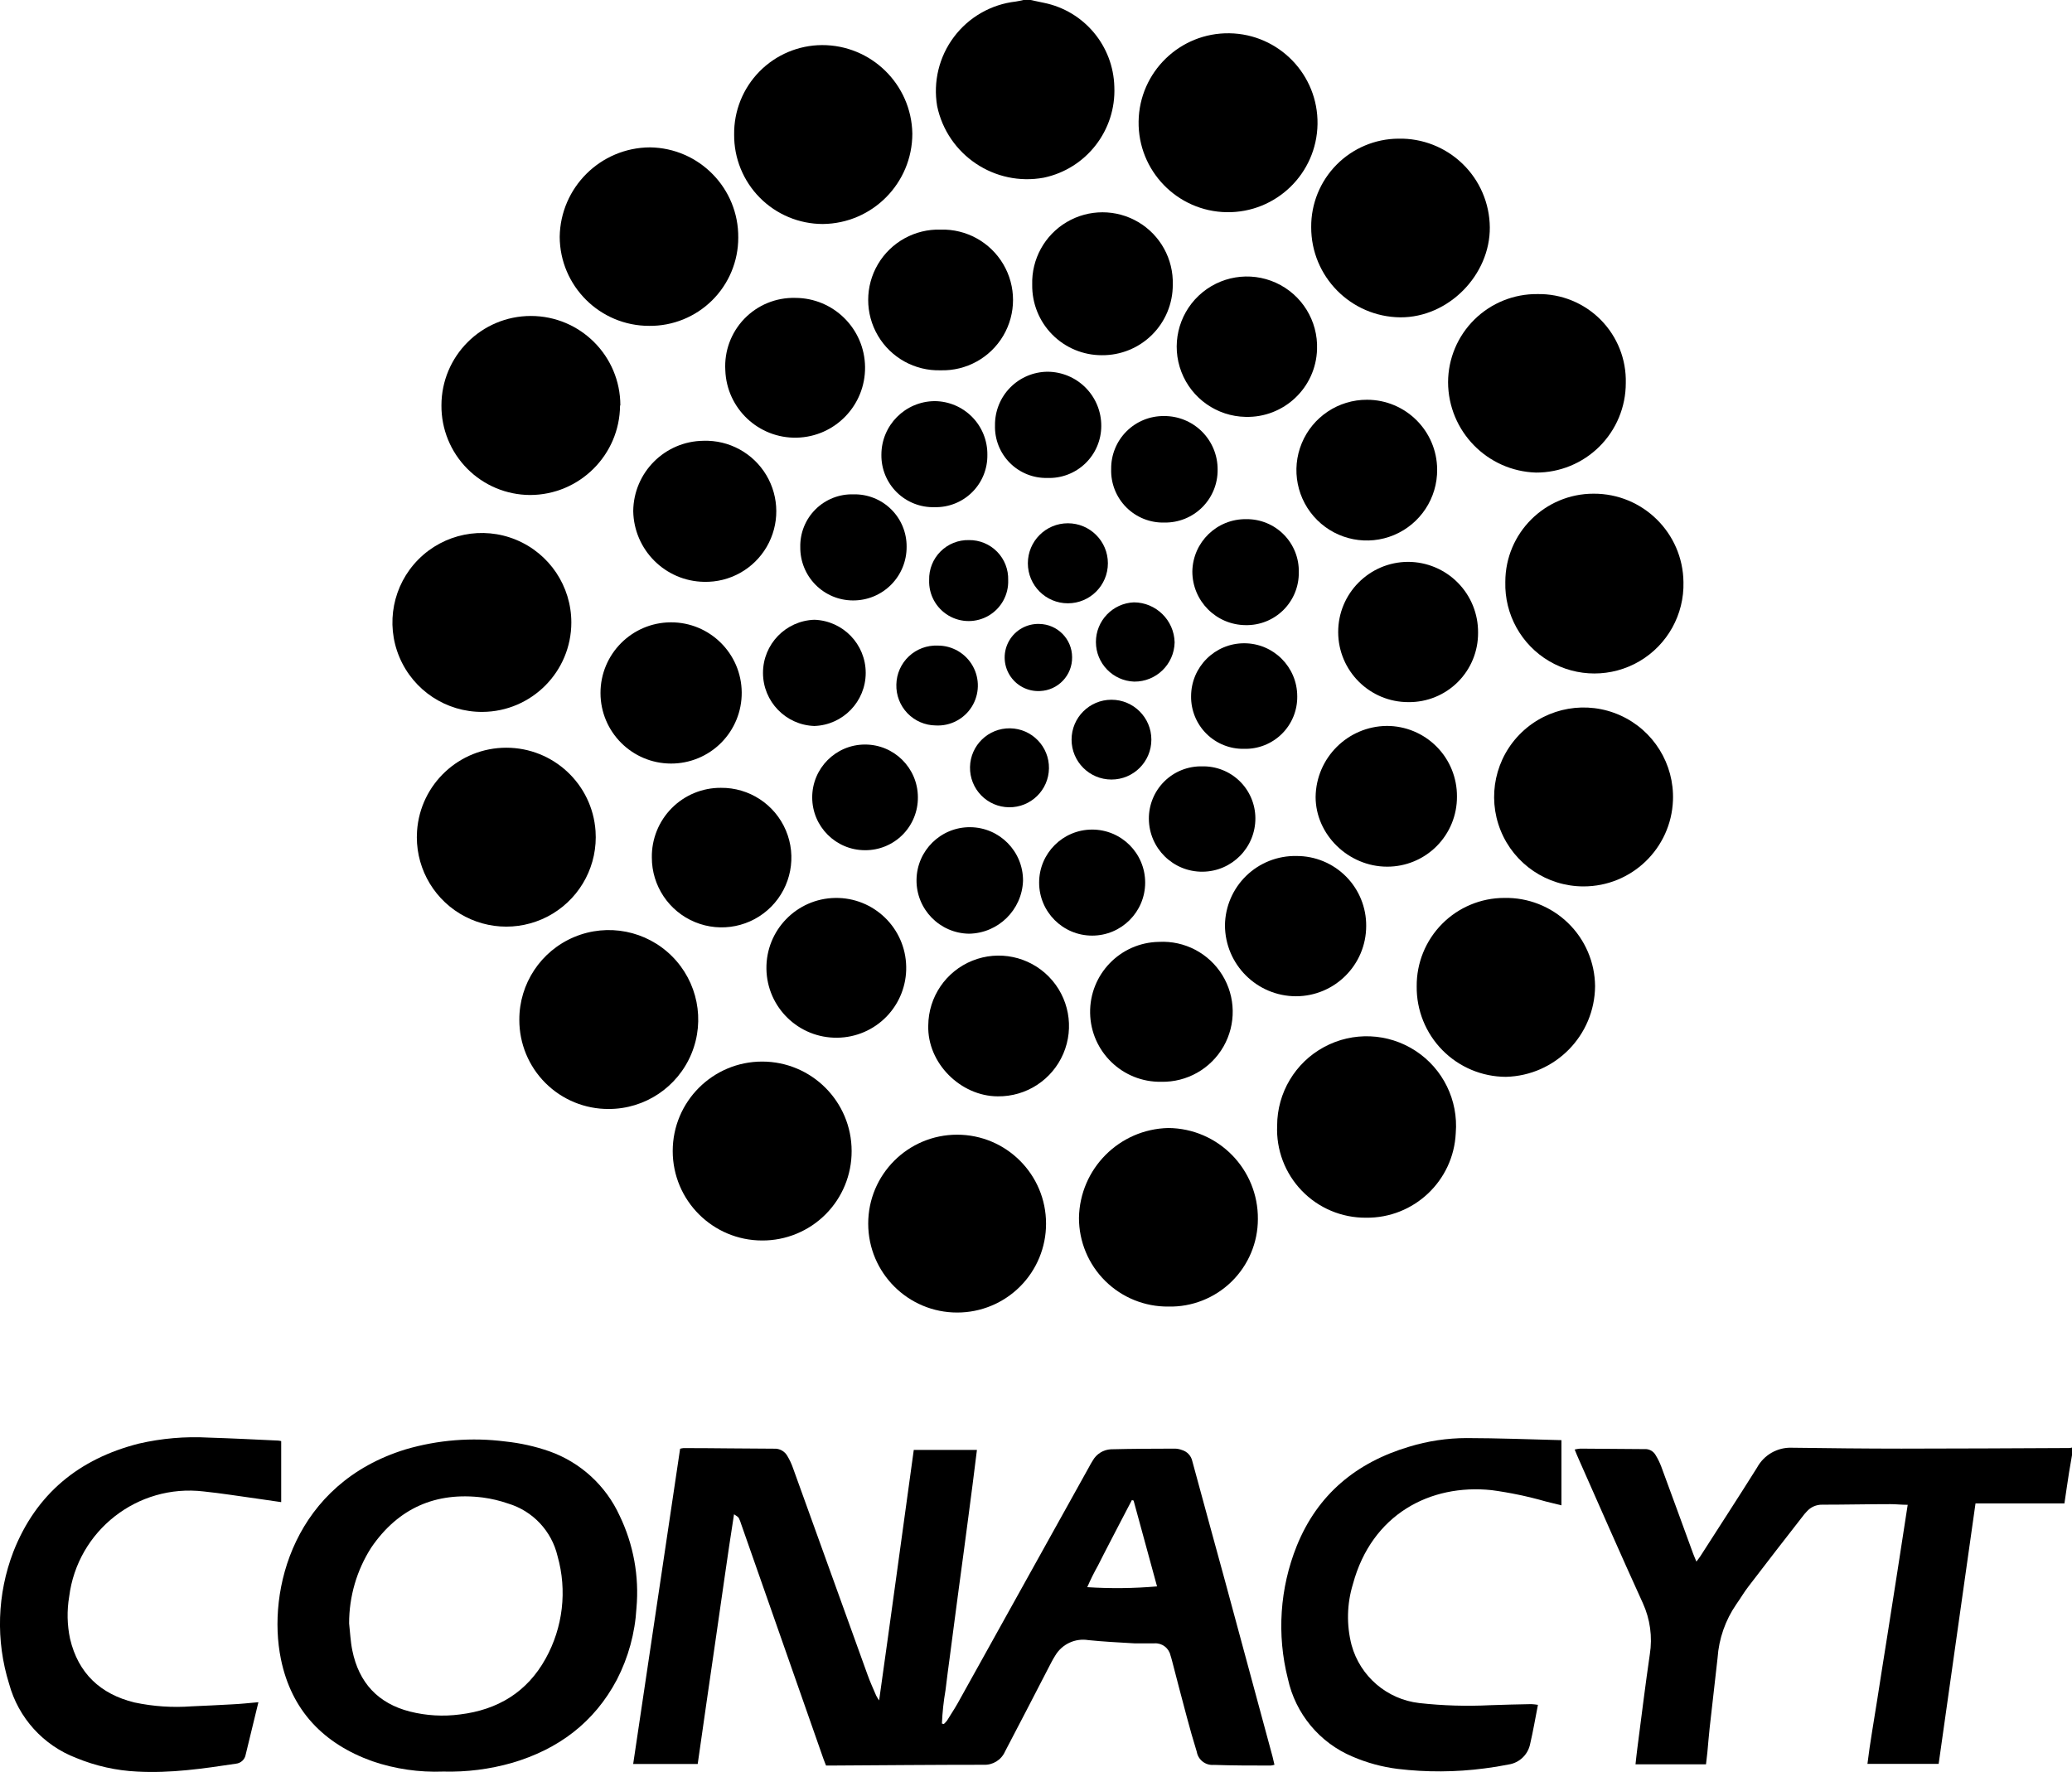
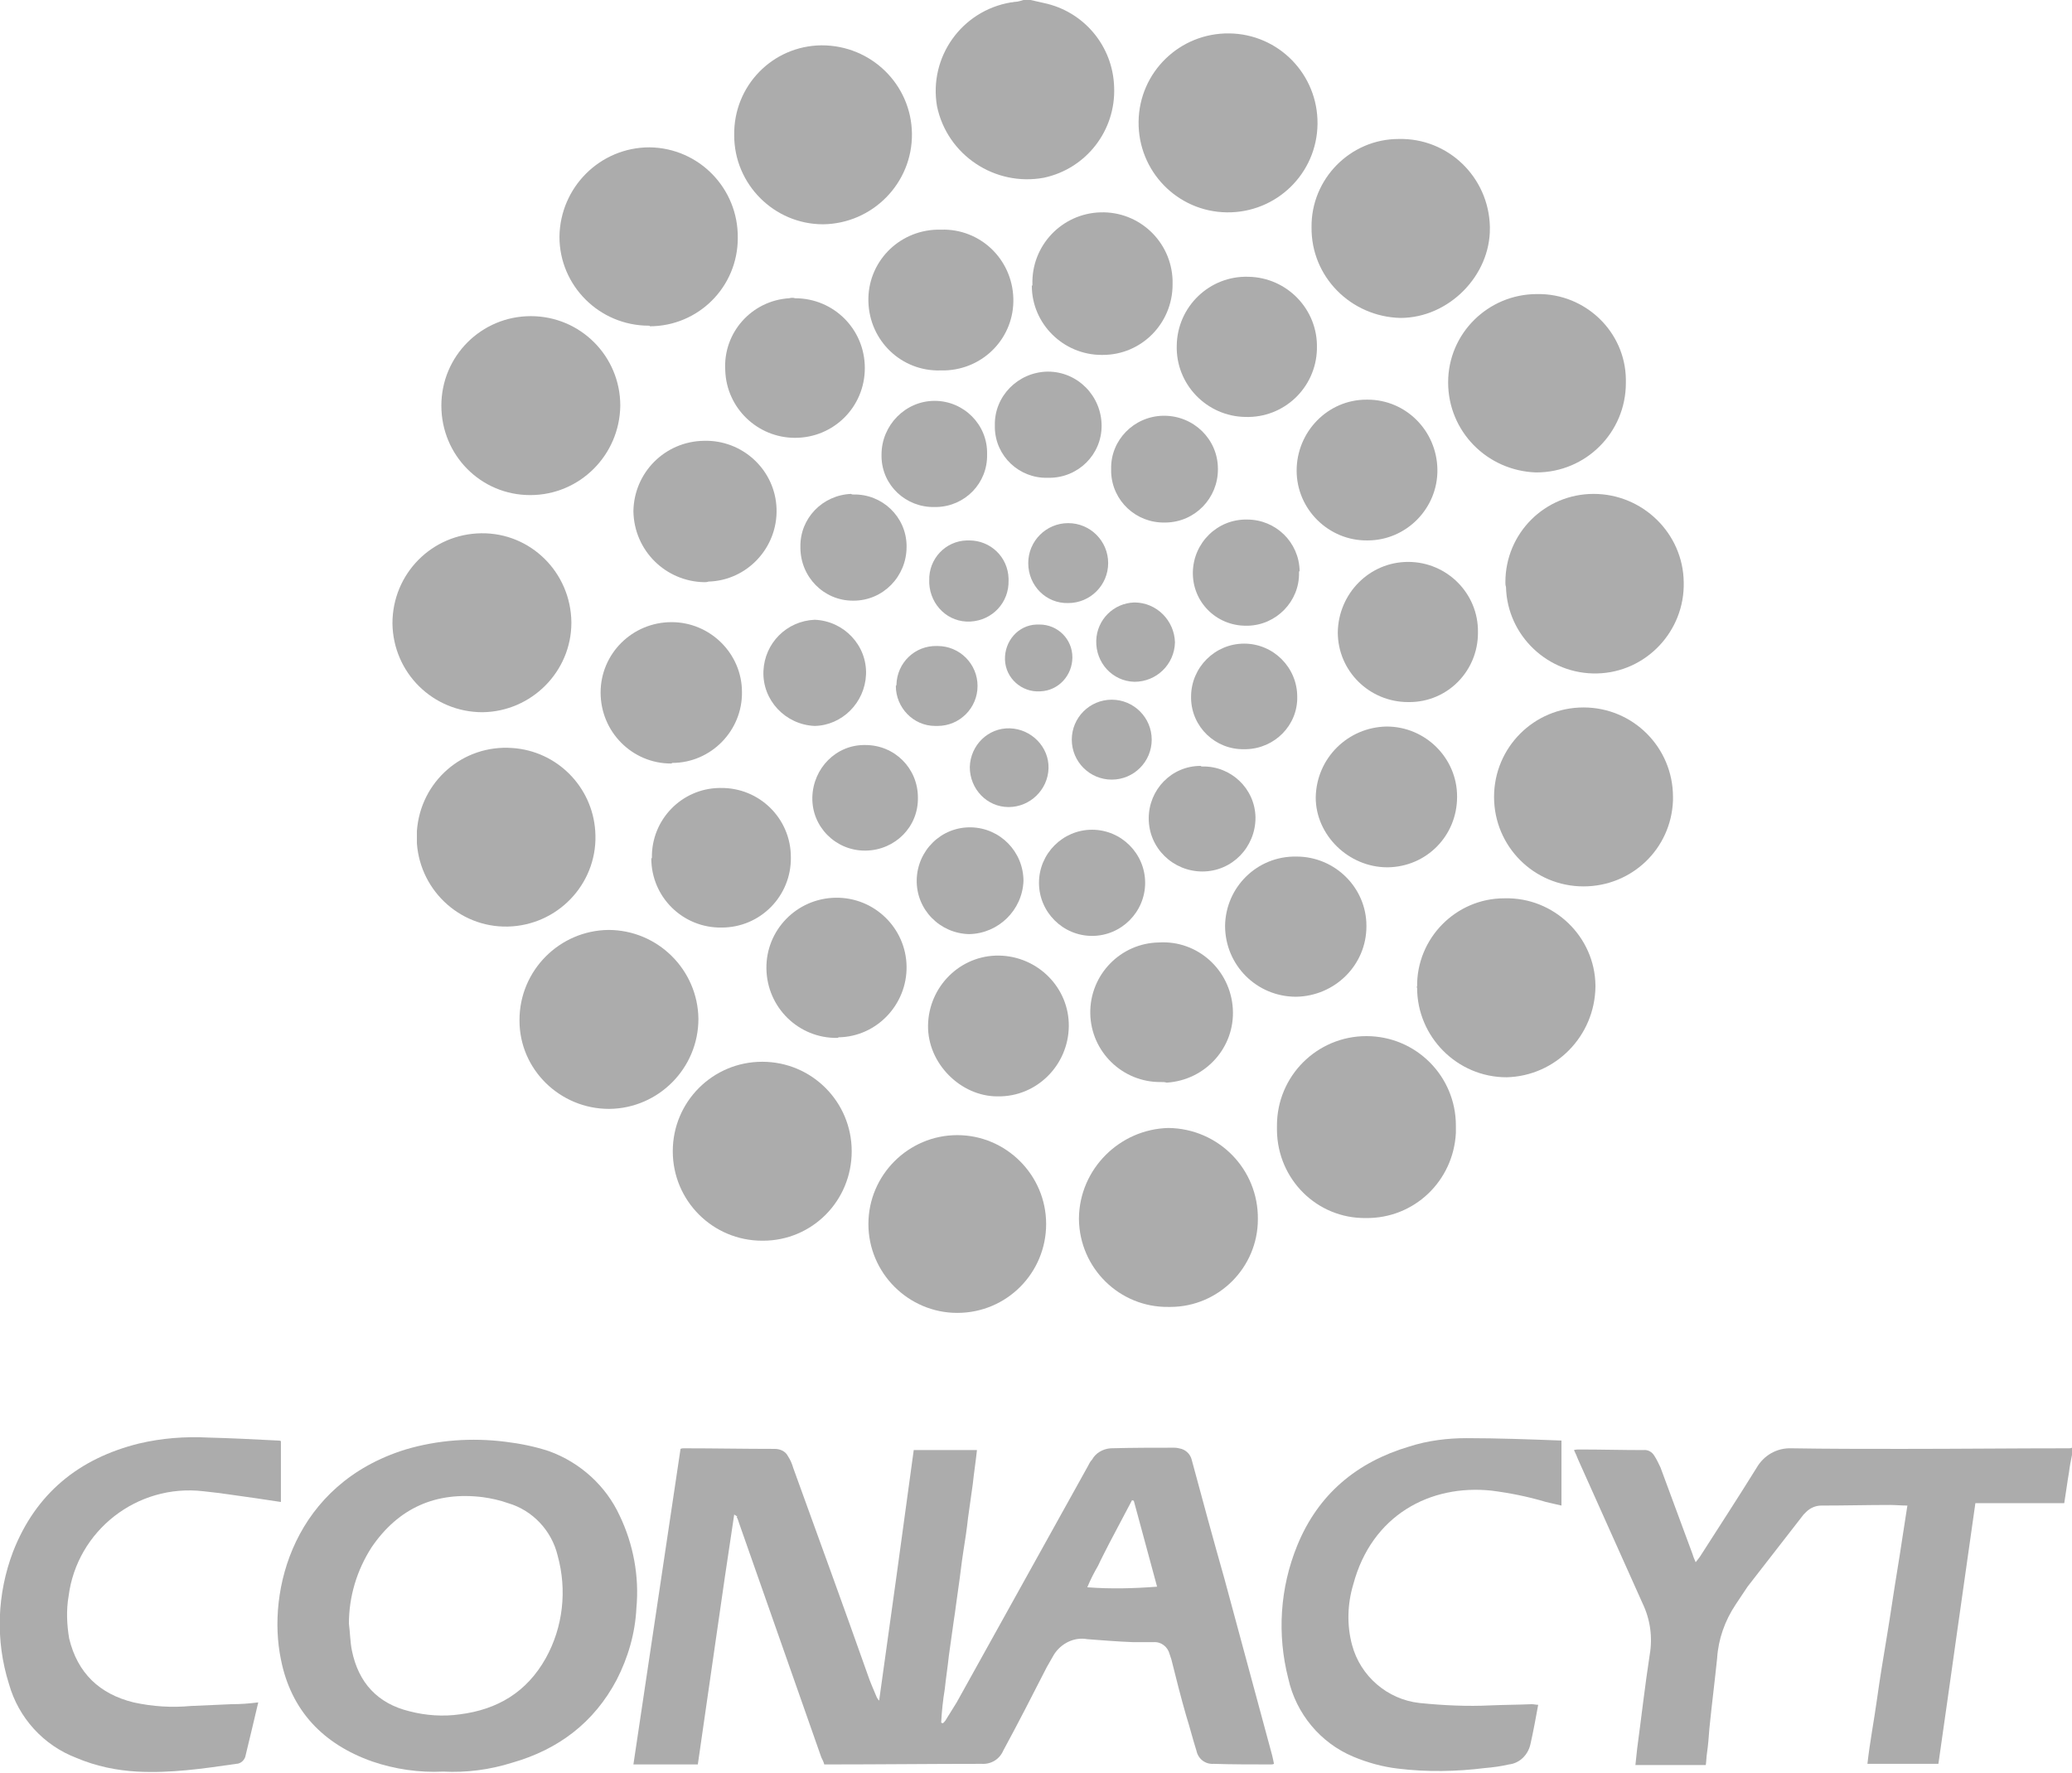
- <svg xmlns="http://www.w3.org/2000/svg" id="Capa_1" data-name="Capa 1" viewBox="0 0 347.43 297.12">
-   <path d="M354.72,245.38c-.17,1-.35,2-.5,2.93-.27,1.7-.51,3.41-.78,5.22H338.53c-2.07,14.6-4.12,29.1-6.18,43.67H320.41c.44-3.65,1.1-7.23,1.65-10.82s1.14-7.23,1.71-10.84,1.14-7.23,1.7-10.84,1.11-7.21,1.69-10.94c-1.05,0-2-.11-2.88-.11-3.82,0-7.64.09-11.46.09a3.35,3.35,0,0,0-2.57,1.13c-.13.14-.28.29-.4.44-3.13,4-6.27,8.07-9.38,12.13-.74.95-1.34,2-2.05,3a18,18,0,0,0-3.14,9c-.43,3.91-.9,7.83-1.33,11.75-.15,1.35-.25,2.72-.38,4.08-.06.64-.15,1.28-.23,2H281.52c.11-1,.2-1.88.32-2.78.68-5.23,1.32-10.46,2.08-15.67a15,15,0,0,0-1.17-8.57c-3.65-8-7.18-16.09-10.75-24.14-.23-.51-.43-1-.68-1.62a6.14,6.14,0,0,1,.92-.15c3.58,0,7.16.08,10.74.08a2,2,0,0,1,1.91,1,11.62,11.62,0,0,1,.95,1.94c1.8,4.86,3.57,9.74,5.35,14.61.15.4.33.79.54,1.31.3-.4.5-.65.67-.91,3.17-4.95,6.38-9.87,9.5-14.85a6.38,6.38,0,0,1,5.86-3.33c6.12.08,12.24.15,18.35.15,9.38,0,18.76-.06,28.13-.1a2.67,2.67,0,0,0,.48-.08Z" transform="translate(-7.28 -1.44)" />
-   <path d="M180.09,1.44l2.22.47A14.75,14.75,0,0,1,194.13,16a14.92,14.92,0,0,1-11.82,15.23,15.42,15.42,0,0,1-17.89-12A15.1,15.1,0,0,1,177.6,1.7c.43-.05.86-.17,1.29-.26Z" transform="translate(-7.28 -1.44)" />
-   <path d="M130.36,255.35c-1.13,7.17-2.07,14.13-3.09,21.07s-2,13.83-3,20.8H113.45l7.87-52.86a3,3,0,0,1,.58-.11c5.07,0,10.13.09,15.2.1a2.39,2.39,0,0,1,2.2,1.22,10.62,10.62,0,0,1,.94,2q6.27,17.35,12.52,34.72c.42,1.17.94,2.31,1.43,3.45a6.86,6.86,0,0,0,.5.82c2-14.17,3.88-28.05,5.81-42h10.59c-.24,1.95-.48,3.84-.72,5.74l-.75,5.74c-.25,1.91-.51,3.82-.76,5.74s-.53,3.9-.79,5.86-.51,3.82-.76,5.74l-.75,5.74c-.25,1.91-.52,3.82-.74,5.74a43.85,43.85,0,0,0-.6,5.58l.32.08a4.89,4.89,0,0,0,.54-.58c.6-1,1.22-1.9,1.77-2.88l22-39.57c.21-.39.42-.78.66-1.15a3.72,3.72,0,0,1,3.06-1.89c3.58-.09,7.16-.1,10.74-.11a3.5,3.5,0,0,1,1.18.24,2.48,2.48,0,0,1,1.71,1.84c1.79,6.67,3.65,13.33,5.46,20q4,14.78,8,29.57c.11.42.2.85.32,1.36a3.13,3.13,0,0,1-.62.13c-3.18,0-6.35,0-9.53-.11a2.67,2.67,0,0,1-2.88-2.21c-.6-1.92-1.14-3.85-1.66-5.79-.85-3.15-1.66-6.3-2.48-9.45-.09-.31-.16-.63-.27-.93a2.58,2.58,0,0,0-2.68-2c-1.13,0-2.26,0-3.38,0-2.57-.15-5.14-.28-7.7-.54a5.44,5.44,0,0,0-5.56,2.59c-.43.67-.79,1.4-1.16,2.11-2.42,4.68-4.83,9.36-7.27,14a3.72,3.72,0,0,1-3.58,2.2c-8.53,0-17.06.08-25.59.13-.24,0-.48,0-.83,0-.15-.39-.32-.78-.46-1.19Q138.43,276.6,131.56,257a5.86,5.86,0,0,0-.39-1C131.05,255.75,130.78,255.65,130.36,255.35Zm67-2.3-.29-.08-1.87,3.58-1.89,3.64c-.64,1.25-1.3,2.5-1.92,3.75a39.53,39.53,0,0,0-1.8,3.63,77.36,77.36,0,0,0,11.7-.13Z" transform="translate(-7.28 -1.44)" />
-   <path d="M81.6,298.49a33,33,0,0,1-11.88-1.73c-8.19-2.94-13.57-8.5-15.34-17.14-2.37-11.57,2.24-29.43,20.93-35.16A40.89,40.89,0,0,1,92,243.14a32.88,32.88,0,0,1,7.4,1.65,20.5,20.5,0,0,1,11.78,10.8A29.56,29.56,0,0,1,114,271.08a29.94,29.94,0,0,1-3.28,12c-3.81,7.2-9.82,11.66-17.54,13.94A38.37,38.37,0,0,1,81.6,298.49ZM65.82,273.65c.17,1.51.23,3.05.54,4.54,1.1,5.39,4.29,8.87,9.67,10.24a22.31,22.31,0,0,0,8.38.48c6.33-.77,11.25-3.74,14.36-9.36a22.68,22.68,0,0,0,2-17.18,12.09,12.09,0,0,0-8.31-8.83,21.64,21.64,0,0,0-4.21-1c-7.91-1-14.21,1.79-18.72,8.39A23.49,23.49,0,0,0,65.82,273.65Z" transform="translate(-7.28 -1.44)" />
-   <path d="M50.61,286.86c-.73,3-1.42,5.89-2.13,8.77a1.85,1.85,0,0,1-1.64,1.54c-5.5.83-11,1.63-16.58,1.32a30.6,30.6,0,0,1-10.19-2.28A18.5,18.5,0,0,1,8.81,283.79a33.75,33.75,0,0,1,.71-22.16c3.81-9.7,11-15.59,21.07-18.14a41.71,41.71,0,0,1,11.63-1c3.9.12,7.8.32,11.7.5a3.06,3.06,0,0,1,.51.09v10.23l-4-.58c-3-.41-6-.9-9-1.21a20.32,20.32,0,0,0-22.55,17.64,18.94,18.94,0,0,0,.15,7.08c1.37,5.78,5.09,9.26,10.78,10.66a34,34,0,0,0,9.61.65c2.25-.1,4.5-.2,6.75-.33C47.6,287.16,49,287,50.61,286.86Z" transform="translate(-7.28 -1.44)" />
-   <path d="M269.1,242.92v10.93l-2.63-.65a64,64,0,0,0-9.08-1.9c-10.33-1.08-20.1,4.08-23.25,15.74a18.85,18.85,0,0,0-.23,10.24A13.36,13.36,0,0,0,245.24,287a74.24,74.24,0,0,0,11.93.36c2.29-.09,4.58-.13,6.88-.18a10.42,10.42,0,0,1,1.11.12c-.44,2.25-.81,4.43-1.31,6.57a4.35,4.35,0,0,1-3.65,3.44c-1.33.27-2.69.49-4,.65a58.23,58.23,0,0,1-14.57.08,27.83,27.83,0,0,1-7.54-2.05,18.37,18.37,0,0,1-10.86-13.06,36,36,0,0,1,1.49-22.28c3.49-8.64,10-14,18.84-16.63a33.2,33.2,0,0,1,9.63-1.45C258.42,242.58,263.69,242.78,269.1,242.92Z" transform="translate(-7.28 -1.44)" />
-   <path d="M88.17,120.81a15,15,0,1,1,14.91-15A15,15,0,0,1,88.17,120.81Z" transform="translate(-7.28 -1.44)" />
-   <path d="M228.2,22.25a15,15,0,0,1-30-.46,15,15,0,1,1,30,.46Z" transform="translate(-7.28 -1.44)" />
-   <path d="M94.36,172.45a15,15,0,1,1,15,14.94A14.91,14.91,0,0,1,94.36,172.45Z" transform="translate(-7.28 -1.44)" />
-   <path d="M272.8,150.07a15,15,0,1,1,15-14.42A15,15,0,0,1,272.8,150.07Z" transform="translate(-7.28 -1.44)" />
-   <path d="M111.25,69.44a15.12,15.12,0,0,1-15.09,15A14.92,14.92,0,0,1,81.3,69.42a15,15,0,0,1,30,0Z" transform="translate(-7.28 -1.44)" />
-   <path d="M116.13,56.08a15,15,0,0,1-15-14.93,15.22,15.22,0,0,1,15.13-15,15,15,0,0,1,14.81,15.15A14.78,14.78,0,0,1,116.13,56.08Z" transform="translate(-7.28 -1.44)" />
-   <path d="M203.2,220.52a14.85,14.85,0,0,1-15-14.86,15.33,15.33,0,0,1,15-15.08,15.14,15.14,0,0,1,15,15.28A14.68,14.68,0,0,1,203.2,220.52Z" transform="translate(-7.28 -1.44)" />
-   <path d="M227.14,39.52a14.72,14.72,0,0,1,14.63-14.83,15,15,0,0,1,15.32,14.86c.06,8-6.93,15.14-15,15.1A15.09,15.09,0,0,1,227.14,39.52Z" transform="translate(-7.28 -1.44)" />
-   <path d="M259.69,99a14.79,14.79,0,0,1,14.8-14.78,15,15,0,0,1,15.07,14.82,14.94,14.94,0,1,1-29.87,0Z" transform="translate(-7.28 -1.44)" />
-   <path d="M236.32,205.62a14.8,14.8,0,0,1-14.89-15.45,15,15,0,1,1,29.95,1.25A14.88,14.88,0,0,1,236.32,205.62Z" transform="translate(-7.28 -1.44)" />
-   <path d="M77.21,140.79a15,15,0,0,1,29.93,0,15,15,0,1,1-29.93,0Z" transform="translate(-7.28 -1.44)" />
-   <path d="M145.24,39A14.88,14.88,0,0,1,130.38,24,14.81,14.81,0,0,1,145.11,9a15.11,15.11,0,0,1,15.15,14.84A15.16,15.16,0,0,1,145.24,39Z" transform="translate(-7.28 -1.44)" />
-   <path d="M244.83,166.83A14.7,14.7,0,0,1,259.5,152a14.92,14.92,0,0,1,15.24,14.8A15.33,15.33,0,0,1,259.79,182,15,15,0,0,1,244.83,166.83Z" transform="translate(-7.28 -1.44)" />
-   <path d="M279.89,65.68a15,15,0,0,1-15.06,15,15.22,15.22,0,0,1-14.74-15.14,14.83,14.83,0,0,1,15-14.79A14.55,14.55,0,0,1,279.89,65.68Z" transform="translate(-7.28 -1.44)" />
-   <path d="M135.08,209.44a15,15,0,1,1,15-15A14.94,14.94,0,0,1,135.08,209.44Z" transform="translate(-7.28 -1.44)" />
-   <path d="M167.79,221.52a14.91,14.91,0,1,1,14.89-14.9A14.88,14.88,0,0,1,167.79,221.52Z" transform="translate(-7.28 -1.44)" />
-   <path d="M202,182.83a11.73,11.73,0,1,1-.4-23.46,11.74,11.74,0,1,1,.4,23.46Z" transform="translate(-7.28 -1.44)" />
-   <path d="M119.78,129.47a11.84,11.84,0,1,1,11.87-11.94A11.83,11.83,0,0,1,119.78,129.47Z" transform="translate(-7.28 -1.44)" />
-   <path d="M216.12,71.34a11.77,11.77,0,1,1,12-11.33A11.68,11.68,0,0,1,216.12,71.34Z" transform="translate(-7.28 -1.44)" />
-   <path d="M162.93,173.38a11.8,11.8,0,1,1,11.64,11.89C168.37,185.25,162.74,179.71,162.93,173.38Z" transform="translate(-7.28 -1.44)" />
-   <path d="M165,63.53a11.8,11.8,0,1,1,0-23.59,11.8,11.8,0,1,1,0,23.59Z" transform="translate(-7.28 -1.44)" />
-   <path d="M251.58,135a11.68,11.68,0,0,1-11.7,11.76c-6.51,0-12-5.38-12-11.69a12.06,12.06,0,0,1,11.94-11.91A11.75,11.75,0,0,1,251.58,135Z" transform="translate(-7.28 -1.44)" />
-   <path d="M236.36,156.73a11.79,11.79,0,0,1-11.76,11.76,11.94,11.94,0,0,1-11.92-11.9,11.76,11.76,0,0,1,12-11.62A11.64,11.64,0,0,1,236.36,156.73Z" transform="translate(-7.28 -1.44)" />
-   <path d="M125.34,99a12.07,12.07,0,0,1-11.88-11.86,11.9,11.9,0,0,1,11.76-11.79A11.83,11.83,0,1,1,125.34,99Z" transform="translate(-7.28 -1.44)" />
-   <path d="M180.36,49.17a11.79,11.79,0,1,1,23.57,0A11.78,11.78,0,0,1,192.05,61,11.65,11.65,0,0,1,180.36,49.17Z" transform="translate(-7.28 -1.44)" />
-   <path d="M140.61,51.39A11.72,11.72,0,1,1,128.9,63.52,11.45,11.45,0,0,1,140.61,51.39Z" transform="translate(-7.28 -1.44)" />
-   <path d="M248.26,80.15A11.8,11.8,0,1,1,236.5,68.47,11.76,11.76,0,0,1,248.26,80.15Z" transform="translate(-7.28 -1.44)" />
-   <path d="M243.38,95.65a11.76,11.76,0,0,1,11.74,11.88,11.55,11.55,0,0,1-11.65,11.64,11.76,11.76,0,1,1-.09-23.52Z" transform="translate(-7.28 -1.44)" />
-   <path d="M116.58,145.22a11.51,11.51,0,0,1,11.57-11.68,11.7,11.7,0,1,1-11.57,11.68Z" transform="translate(-7.28 -1.44)" />
-   <path d="M147.68,175.44a11.72,11.72,0,1,1,11.55-11.91A11.68,11.68,0,0,1,147.68,175.44Z" transform="translate(-7.28 -1.44)" />
-   <path d="M169.76,158a8.93,8.93,0,1,1,9.06-8.87A9.21,9.21,0,0,1,169.76,158Z" transform="translate(-7.28 -1.44)" />
-   <path d="M193.6,80.08a8.77,8.77,0,0,1,8.85-8.88,8.93,8.93,0,0,1,9,9,8.78,8.78,0,0,1-8.9,8.86A8.7,8.7,0,0,1,193.6,80.08Z" transform="translate(-7.28 -1.44)" />
-   <path d="M208.84,129.94a8.73,8.73,0,0,1,8.94,8.66,8.93,8.93,0,1,1-17.86.15A8.74,8.74,0,0,1,208.84,129.94Z" transform="translate(-7.28 -1.44)" />
-   <path d="M182.88,81.58a8.57,8.57,0,0,1-8.76-8.81,8.88,8.88,0,0,1,8.82-9,9.05,9.05,0,0,1,9,9.12A8.73,8.73,0,0,1,182.88,81.58Z" transform="translate(-7.28 -1.44)" />
-   <path d="M225.06,97.41a8.74,8.74,0,0,1-8.9,8.85,9,9,0,0,1-8.95-9,8.92,8.92,0,0,1,9.07-8.77A8.71,8.71,0,0,1,225.06,97.41Z" transform="translate(-7.28 -1.44)" />
-   <path d="M150.38,84.33a8.71,8.71,0,0,1,8.92,8.79,8.94,8.94,0,0,1-9,9,8.85,8.85,0,0,1-8.83-8.94A8.66,8.66,0,0,1,150.38,84.33Z" transform="translate(-7.28 -1.44)" />
-   <path d="M164,86.48a8.67,8.67,0,0,1-8.93-8.78,9,9,0,0,1,8.94-9,8.89,8.89,0,0,1,8.83,9A8.64,8.64,0,0,1,164,86.48Z" transform="translate(-7.28 -1.44)" />
-   <path d="M215.88,127A8.71,8.71,0,0,1,207,118.2a8.9,8.9,0,1,1,17.8,0A8.69,8.69,0,0,1,215.88,127Z" transform="translate(-7.28 -1.44)" />
-   <path d="M190.4,140.54a8.89,8.89,0,1,1-8.88,8.88A8.89,8.89,0,0,1,190.4,140.54Z" transform="translate(-7.28 -1.44)" />
-   <path d="M152.32,144a8.86,8.86,0,1,1,8.87-8.91A8.8,8.8,0,0,1,152.32,144Z" transform="translate(-7.28 -1.44)" />
-   <path d="M143.83,123.17a8.91,8.91,0,0,1,0-17.81,8.91,8.91,0,0,1,0,17.81Z" transform="translate(-7.28 -1.44)" />
-   <path d="M157.58,116.21a6.66,6.66,0,0,1,6.94-6.52,6.7,6.7,0,1,1-.34,13.39A6.67,6.67,0,0,1,157.58,116.21Z" transform="translate(-7.28 -1.44)" />
-   <path d="M169.76,92a6.5,6.5,0,0,1,6.57,6.69,6.63,6.63,0,1,1-13.25,0A6.52,6.52,0,0,1,169.76,92Z" transform="translate(-7.28 -1.44)" />
-   <path d="M179.63,95.89a6.71,6.71,0,0,1,13.42,0,6.71,6.71,0,1,1-13.42,0Z" transform="translate(-7.28 -1.44)" />
-   <path d="M169.93,130.06a6.62,6.62,0,1,1,6.54,6.74A6.61,6.61,0,0,1,169.93,130.06Z" transform="translate(-7.28 -1.44)" />
-   <path d="M193.65,132.15a6.69,6.69,0,1,1,0-13.38,6.69,6.69,0,0,1,0,13.38Z" transform="translate(-7.28 -1.44)" />
-   <path d="M197.46,115.73a6.65,6.65,0,0,1-.05-13.29,6.87,6.87,0,0,1,6.83,6.71A6.72,6.72,0,0,1,197.46,115.73Z" transform="translate(-7.28 -1.44)" />
-   <path d="M187.05,111.63a5.6,5.6,0,0,1-5.39,5.68,5.63,5.63,0,1,1-.12-11.25A5.59,5.59,0,0,1,187.05,111.63Z" transform="translate(-7.28 -1.44)" />
+ <svg xmlns="http://www.w3.org/2000/svg" version="1.1" id="Capa_1" x="0px" y="0px" viewBox="0 0 347.4 297.1" style="enable-background:new 0 0 347.4 297.1;" xml:space="preserve">
+   <style type="text/css">
+ 	.st0{fill:#ACACAC;}
+ </style>
+   <path class="st0" d="M347.4,243.9c-0.2,1-0.4,2-0.5,2.9c-0.3,1.7-0.5,3.4-0.8,5.2h-14.9c-2.1,14.6-4.1,29.1-6.2,43.7h-11.9  c0.4-3.6,1.1-7.2,1.6-10.8s1.1-7.2,1.7-10.8s1.1-7.2,1.7-10.8s1.1-7.2,1.7-10.9c-1,0-2-0.1-2.9-0.1c-3.8,0-7.6,0.1-11.5,0.1  c-1,0-1.9,0.4-2.6,1.1c-0.1,0.1-0.3,0.3-0.4,0.4c-3.1,4-6.3,8.1-9.4,12.1c-0.7,1-1.3,2-2,3c-1.8,2.7-2.9,5.8-3.1,9  c-0.4,3.9-0.9,7.8-1.3,11.8c-0.1,1.4-0.2,2.7-0.4,4.1c-0.1,0.6-0.1,1.3-0.2,2h-11.8c0.1-1,0.2-1.9,0.3-2.8  c0.7-5.2,1.3-10.5,2.1-15.7c0.5-2.9,0.1-5.9-1.2-8.6c-3.6-8-7.2-16.1-10.8-24.1c-0.2-0.5-0.4-1-0.7-1.6c0.3-0.1,0.6-0.1,0.9-0.1  c3.6,0,7.2,0.1,10.7,0.1c0.8-0.1,1.5,0.3,1.9,1c0.4,0.6,0.7,1.3,1,1.9c1.8,4.9,3.6,9.7,5.4,14.6c0.1,0.4,0.3,0.8,0.5,1.3  c0.3-0.4,0.5-0.6,0.7-0.9c3.2-5,6.4-9.9,9.5-14.9c1.2-2.1,3.4-3.4,5.9-3.3c6.1,0.1,12.2,0.1,18.4,0.1c9.4,0,18.8-0.1,28.1-0.1  c0.2,0,0.3,0,0.5-0.1L347.4,243.9z" />
+   <path class="st0" d="M172.8,0l2.2,0.5c6.7,1.4,11.6,7.2,11.8,14.1c0.3,7.3-4.7,13.7-11.8,15.2c-8.2,1.5-16.2-3.8-17.9-12  c-1.4-8.2,4.1-16,12.4-17.4c0.3,0,0.5-0.1,0.8-0.1c0.4,0,0.9-0.2,1.3-0.3H172.8z" />
+   <path class="st0" d="M123.1,253.9c-1.1,7.2-2.1,14.1-3.1,21.1s-2,13.8-3,20.8h-10.8l7.9-52.9c0.2-0.1,0.4-0.1,0.6-0.1  c5.1,0,10.1,0.1,15.2,0.1c0.9,0,1.8,0.4,2.2,1.2c0.4,0.6,0.7,1.3,0.9,2c4.2,11.6,8.4,23.1,12.5,34.7c0.4,1.2,0.9,2.3,1.4,3.5  c0.1,0.3,0.3,0.6,0.5,0.8c2-14.2,3.9-28,5.8-42h10.6c-0.2,1.9-0.5,3.8-0.7,5.7l-0.8,5.7c-0.2,1.9-0.5,3.8-0.8,5.7s-0.5,3.9-0.8,5.9  s-0.5,3.8-0.8,5.7l-0.8,5.7c-0.2,1.9-0.5,3.8-0.7,5.7c-0.3,1.8-0.5,3.7-0.6,5.6l0.3,0.1c0.2-0.2,0.4-0.4,0.5-0.6  c0.6-1,1.2-1.9,1.8-2.9l22-39.6c0.2-0.4,0.4-0.8,0.7-1.1c0.6-1.1,1.8-1.8,3.1-1.9c3.6-0.1,7.2-0.1,10.7-0.1c0.4,0,0.8,0.1,1.2,0.2  c0.9,0.3,1.5,1,1.7,1.8c1.8,6.7,3.6,13.3,5.5,20c2.7,9.9,5.3,19.7,8,29.6c0.1,0.4,0.2,0.9,0.3,1.4c-0.2,0.1-0.4,0.1-0.6,0.1  c-3.2,0-6.4,0-9.5-0.1c-1.4,0.1-2.6-0.8-2.9-2.2c-0.6-1.9-1.1-3.9-1.7-5.8c-0.9-3.1-1.7-6.3-2.5-9.5c-0.1-0.3-0.2-0.6-0.3-0.9  c-0.3-1.2-1.4-2.1-2.7-2c-1.1,0-2.3,0-3.4,0c-2.6-0.1-5.1-0.3-7.7-0.5c-2.2-0.4-4.4,0.7-5.6,2.6c-0.4,0.7-0.8,1.4-1.2,2.1  c-2.4,4.7-4.8,9.4-7.3,14c-0.6,1.4-2,2.3-3.6,2.2c-8.5,0-17.1,0.1-25.6,0.1c-0.2,0-0.5,0-0.8,0c-0.1-0.4-0.3-0.8-0.5-1.2  c-4.6-13.1-9.2-26.2-13.8-39.3c-0.1-0.3-0.2-0.7-0.4-1C123.8,254.3,123.5,254.2,123.1,253.9z M190.1,251.6l-0.3-0.1l-1.9,3.6  l-1.9,3.6c-0.6,1.2-1.3,2.5-1.9,3.8c-0.7,1.2-1.3,2.4-1.8,3.6c3.9,0.3,7.8,0.2,11.7-0.1L190.1,251.6z" />
+   <path class="st0" d="M74.3,297c-4,0.2-8.1-0.4-11.9-1.7c-8.2-2.9-13.6-8.5-15.3-17.1c-2.4-11.6,2.2-29.4,20.9-35.2  c5.4-1.6,11.1-2,16.7-1.3c2.5,0.3,5,0.8,7.4,1.6c5.2,1.9,9.5,5.8,11.8,10.8c2.3,4.8,3.3,10.2,2.8,15.5c-0.2,4.2-1.4,8.3-3.3,12  c-3.8,7.2-9.8,11.7-17.5,13.9C82.1,296.7,78.2,297.2,74.3,297z M58.5,272.2c0.2,1.5,0.2,3,0.5,4.5c1.1,5.4,4.3,8.9,9.7,10.2  c2.7,0.7,5.6,0.9,8.4,0.5c6.3-0.8,11.2-3.7,14.4-9.4c2.9-5.2,3.6-11.4,2-17.2c-1-4.2-4.2-7.6-8.3-8.8c-1.4-0.5-2.8-0.8-4.2-1  c-7.9-1-14.2,1.8-18.7,8.4C59.8,263.3,58.5,267.7,58.5,272.2z" />
+   <path class="st0" d="M43.3,285.4c-0.7,3-1.4,5.9-2.1,8.8c-0.1,0.8-0.8,1.5-1.6,1.5c-5.5,0.8-11,1.6-16.6,1.3  c-3.5-0.2-6.9-0.9-10.2-2.3c-5.5-2.1-9.7-6.7-11.3-12.4c-2.3-7.3-2-15.1,0.7-22.2c3.8-9.7,11-15.6,21.1-18.1c3.8-0.9,7.7-1.2,11.6-1  c3.9,0.1,7.8,0.3,11.7,0.5c0.2,0,0.3,0,0.5,0.1v10.2l-4-0.6c-3-0.4-6-0.9-9-1.2c-11.1-1.3-21.2,6.6-22.6,17.6  c-0.4,2.3-0.3,4.8,0.1,7.1c1.4,5.8,5.1,9.3,10.8,10.7c3.2,0.7,6.4,0.9,9.6,0.6c2.2-0.1,4.5-0.2,6.8-0.3  C40.3,285.7,41.7,285.6,43.3,285.4z" />
+   <path class="st0" d="M261.8,241.5v10.9l-2.6-0.6c-3-0.9-6-1.5-9.1-1.9c-10.3-1.1-20.1,4.1-23.2,15.7c-1,3.3-1.1,6.9-0.2,10.2  c1.4,5.2,5.9,9.1,11.3,9.7c4,0.4,8,0.6,11.9,0.4c2.3-0.1,4.6-0.1,6.9-0.2c0.4,0,0.7,0.1,1.1,0.1c-0.4,2.2-0.8,4.4-1.3,6.6  c-0.4,1.8-1.8,3.2-3.6,3.4c-1.3,0.3-2.7,0.5-4,0.6c-4.8,0.6-9.7,0.7-14.6,0.1c-2.6-0.3-5.1-1-7.5-2c-5.5-2.3-9.6-7.2-10.9-13.1  c-1.9-7.4-1.4-15.2,1.5-22.3c3.5-8.6,10-14,18.8-16.6c3.1-1,6.4-1.4,9.6-1.4C251.1,241.1,256.4,241.3,261.8,241.5z" />
+   <path class="st0" d="M80.9,119.4c-8.3,0-15-6.6-15.1-14.9c0-8.3,6.6-15,14.9-15.1s15,6.6,15.1,14.9c0,0,0,0.1,0,0.1  C95.8,112.6,89.1,119.3,80.9,119.4z" />
+   <path class="st0" d="M220.9,20.8c-0.1,8.3-6.9,14.9-15.2,14.8s-14.9-6.9-14.8-15.2s6.9-14.9,15.2-14.8S221,12.5,220.9,20.8  L220.9,20.8z" />
+   <path class="st0" d="M87.1,171c0-8.3,6.7-15,14.9-15.1c8.3,0,15,6.7,15.1,14.9c0,8.3-6.7,15-14.9,15.1c0,0,0,0-0.1,0  c-8.2,0-15-6.6-15-14.8C87.1,171.1,87.1,171.1,87.1,171z" />
+   <path class="st0" d="M265.5,148.6c-8.3,0-15-6.7-15-15s6.7-15,15-15s15,6.7,15,15c0,0.2,0,0.4,0,0.6  C280.2,142.3,273.6,148.6,265.5,148.6z" />
+   <path class="st0" d="M104,68c-0.1,8.3-6.8,15-15.1,15C80.6,83,74,76.3,74,68c0,0,0,0,0,0c0-8.3,6.7-15,15-15S104,59.7,104,68L104,68  z" />
+   <path class="st0" d="M108.8,54.6c-8.3,0-15-6.7-15-14.9c0.1-8.3,6.8-15,15.1-15c8.3,0.1,14.9,6.9,14.8,15.2  c0,8.2-6.6,14.8-14.8,14.8C109,54.6,108.9,54.6,108.8,54.6z" />
+   <path class="st0" d="M195.9,219.1c-8.2,0.1-14.9-6.5-15-14.7c0-0.1,0-0.1,0-0.2c0.1-8.2,6.8-14.9,15-15.1c8.4,0.1,15.1,6.9,15,15.3  c0,0,0,0,0,0c0,8.1-6.6,14.7-14.7,14.7C196.1,219.1,196,219.1,195.9,219.1z" />
+   <path class="st0" d="M219.9,38.1c-0.1-8.1,6.5-14.8,14.6-14.8c0,0,0,0,0,0c8.3-0.2,15.1,6.4,15.3,14.7c0,0.1,0,0.1,0,0.2  c0.1,8-6.9,15.1-15,15.1C226.5,53.1,219.8,46.4,219.9,38.1z" />
+   <path class="st0" d="M252.4,97.6c0-8.2,6.6-14.8,14.8-14.8c8.2,0,15,6.6,15.1,14.8c0.2,8.2-6.3,15.1-14.5,15.3  c-8.2,0.2-15.1-6.3-15.3-14.5C252.4,98.1,252.4,97.9,252.4,97.6L252.4,97.6z" />
+   <path class="st0" d="M229,204.2c-8.2,0.1-14.8-6.5-14.9-14.7c0-0.3,0-0.5,0-0.8c0-8.3,6.7-15,15-15s15,6.7,15,15c0,0.4,0,0.8,0,1.2  C243.7,198,237.1,204.3,229,204.2z" />
+   <path class="st0" d="M69.9,139.3c0.6-8.3,7.7-14.5,16-13.9c7.5,0.5,13.4,6.5,13.9,13.9c0.6,8.3-5.7,15.4-13.9,16  c-8.3,0.6-15.4-5.7-16-13.9C69.9,140.7,69.9,140,69.9,139.3z" />
+   <path class="st0" d="M138,37.6c-8.2,0-14.9-6.7-14.9-14.9c0,0,0-0.1,0-0.1c-0.1-8.2,6.4-14.9,14.6-15c0,0,0.1,0,0.1,0  c8.3,0,15,6.6,15.1,14.8C153,30.7,146.3,37.5,138,37.6z" />
+   <path class="st0" d="M237.6,165.4c-0.1-8.1,6.5-14.8,14.6-14.8c0,0,0.1,0,0.1,0c8.2-0.2,15.1,6.4,15.2,14.6c0,0.1,0,0.1,0,0.2  c-0.1,8.3-6.7,15-14.9,15.2c-8.3,0-15-6.8-15-15C237.5,165.5,237.5,165.4,237.6,165.4z" />
+   <path class="st0" d="M272.6,64.2c0,8.3-6.7,15-15,15c0,0,0,0-0.1,0c-8.2-0.3-14.7-6.9-14.7-15.1c0-8.2,6.7-14.8,14.9-14.8  c0,0,0.1,0,0.1,0c8-0.1,14.7,6.3,14.8,14.3C272.6,63.8,272.6,64,272.6,64.2z" />
+   <path class="st0" d="M127.8,208c-8.3,0-15-6.7-15-15s6.7-15,15-15s15,6.7,15,15c0,8.3-6.6,15-14.9,15C127.9,208,127.8,208,127.8,208  z" />
+   <path class="st0" d="M160.5,220.1c-8.2,0-14.9-6.7-14.9-14.9c0-8.2,6.7-14.9,14.9-14.9s14.9,6.7,14.9,14.9c0,0,0,0,0,0  C175.4,213.4,168.8,220.1,160.5,220.1C160.5,220.1,160.5,220.1,160.5,220.1z" />
+   <path class="st0" d="M194.7,181.4c-6.5,0.1-11.8-5.1-11.9-11.5c-0.1-6.5,5.1-11.8,11.5-11.9c6.5-0.4,12,4.6,12.4,11.1  c0.4,6.5-4.6,12-11.1,12.4C195.3,181.4,195,181.4,194.7,181.4L194.7,181.4z" />
+   <path class="st0" d="M112.5,128c-6.5,0-11.8-5.3-11.8-11.9c0-6.5,5.3-11.8,11.9-11.8c6.5,0,11.8,5.3,11.8,11.7  c0.1,6.5-5.2,11.9-11.7,11.9C112.6,128,112.6,128,112.5,128z" />
+   <path class="st0" d="M208.8,69.9c-6.5-0.1-11.7-5.5-11.5-12c0.1-6.5,5.5-11.7,12-11.5c6.5,0.1,11.7,5.5,11.5,12c0,0.1,0,0.1,0,0.2  C220.6,65,215.3,70.1,208.8,69.9z" />
+   <path class="st0" d="M155.6,171.9c0.1-6.5,5.4-11.8,11.9-11.7c6.5,0.1,11.8,5.4,11.7,11.9c-0.1,6.5-5.4,11.8-11.9,11.7  c0,0,0,0-0.1,0C161.1,183.8,155.5,178.3,155.6,171.9z" />
+   <path class="st0" d="M157.7,62.1c-6.5,0.2-11.9-4.9-12.1-11.5c-0.2-6.5,4.9-11.9,11.5-12.1c0.2,0,0.5,0,0.7,0  c6.5-0.2,11.9,4.9,12.1,11.5c0.2,6.5-4.9,11.9-11.5,12.1C158.2,62.1,157.9,62.1,157.7,62.1z" />
+   <path class="st0" d="M244.3,133.6c0,6.5-5.1,11.7-11.6,11.8c0,0-0.1,0-0.1,0c-6.5,0-12-5.4-12-11.7c0.1-6.6,5.4-11.8,11.9-11.9  c6.5,0,11.8,5.3,11.8,11.7C244.3,133.5,244.3,133.5,244.3,133.6z" />
+   <path class="st0" d="M229.1,155.3c0,6.5-5.3,11.7-11.8,11.8c-6.6,0-11.9-5.3-11.9-11.9c0.1-6.5,5.4-11.7,11.9-11.6c0,0,0.1,0,0.1,0  c6.4,0,11.7,5.2,11.7,11.6C229.1,155.2,229.1,155.2,229.1,155.3z" />
+   <path class="st0" d="M118.1,97.6c-6.5-0.1-11.8-5.3-11.9-11.9c0.1-6.5,5.3-11.7,11.8-11.8c6.5-0.2,12,4.9,12.2,11.4  c0.2,6.5-4.9,12-11.4,12.2C118.5,97.6,118.3,97.6,118.1,97.6z" />
+   <path class="st0" d="M173.1,47.7c-0.2-6.5,4.9-11.9,11.4-12.1c6.5-0.2,11.9,4.9,12.1,11.4c0,0.2,0,0.5,0,0.7  c0,6.5-5.2,11.8-11.7,11.8c-0.1,0-0.1,0-0.2,0c-6.4,0-11.7-5.2-11.7-11.6C173.1,47.9,173.1,47.8,173.1,47.7z" />
+   <path class="st0" d="M133.3,50c6.5,0,11.7,5.2,11.7,11.7s-5.2,11.7-11.7,11.7c-6.3,0-11.5-5-11.7-11.3c-0.4-6.3,4.4-11.7,10.7-12.1  C132.7,49.9,133,49.9,133.3,50z" />
+   <path class="st0" d="M241,78.7c0.1,6.5-5.2,11.9-11.7,11.9c-6.5,0.1-11.9-5.2-11.9-11.7s5.2-11.9,11.7-11.9c0.1,0,0.1,0,0.2,0  C235.7,67,240.9,72.2,241,78.7z" />
+   <path class="st0" d="M236.1,94.2c6.5,0,11.8,5.3,11.7,11.8c0,0,0,0.1,0,0.1c0,6.4-5.1,11.6-11.5,11.6c-0.1,0-0.1,0-0.2,0  c-6.5,0-11.8-5.2-11.8-11.7C224.4,99.5,229.6,94.2,236.1,94.2L236.1,94.2z" />
+   <path class="st0" d="M109.3,143.8c-0.1-6.4,5-11.6,11.3-11.7c0.1,0,0.2,0,0.2,0c6.5-0.1,11.8,5.1,11.8,11.6  c0.1,6.5-5.1,11.8-11.6,11.8c-6.5,0.1-11.8-5.1-11.8-11.6C109.3,143.9,109.3,143.8,109.3,143.8z" />
+   <path class="st0" d="M140.4,174c-6.5,0.1-11.8-5.1-11.9-11.6c-0.1-6.5,5.1-11.8,11.6-11.9c6.5-0.1,11.8,5.1,11.9,11.5  c0.1,6.4-5,11.8-11.4,11.9C140.5,174,140.4,174,140.4,174z" />
+   <path class="st0" d="M162.5,156.6c-4.9-0.1-8.9-4.1-8.8-9.1c0.1-4.9,4.1-8.9,9.1-8.8c4.9,0.1,8.8,4.1,8.8,9  C171.4,152.6,167.4,156.5,162.5,156.6z" />
+   <path class="st0" d="M186.3,78.6c-0.1-4.8,3.8-8.8,8.7-8.9c0.1,0,0.1,0,0.2,0c4.9,0,9,3.9,9,8.9c0,0,0,0.1,0,0.1  c0,4.8-3.8,8.8-8.7,8.9c-0.1,0-0.1,0-0.2,0c-4.8,0.1-8.8-3.6-9-8.4C186.3,79,186.3,78.8,186.3,78.6z" />
+   <path class="st0" d="M201.6,128.5c4.8-0.1,8.8,3.7,8.9,8.5c0,0,0,0.1,0,0.1c0,4.9-3.9,9-8.9,9c-4.9,0-9-3.9-9-8.9  c0-4.8,3.8-8.8,8.7-8.8C201.4,128.5,201.5,128.5,201.6,128.5z" />
+   <path class="st0" d="M175.6,80.1c-4.7,0.1-8.7-3.6-8.8-8.4c0-0.1,0-0.3,0-0.4c-0.1-4.9,3.9-8.9,8.8-9c0,0,0,0,0.1,0c5,0,9,4.1,9,9.1  c0,0,0,0,0,0c0,4.8-3.9,8.7-8.8,8.7C175.8,80.1,175.7,80.1,175.6,80.1z" />
+   <path class="st0" d="M217.8,96c0.1,4.8-3.8,8.8-8.6,8.9c-0.1,0-0.2,0-0.3,0c-5,0-9-4-8.9-9c0.1-4.9,4.1-8.9,9.1-8.8c0,0,0,0,0,0  c4.8,0,8.7,3.8,8.8,8.6C217.8,95.8,217.8,95.9,217.8,96z" />
+   <path class="st0" d="M143.1,82.9c4.8-0.1,8.8,3.7,8.9,8.5c0,0.1,0,0.2,0,0.3c0,4.9-3.9,9-8.9,9c0,0-0.1,0-0.1,0  c-4.9,0-8.8-4-8.8-8.9c0,0,0,0,0-0.1c-0.1-4.8,3.7-8.7,8.5-8.9C142.8,82.9,143,82.9,143.1,82.9z" />
+   <path class="st0" d="M156.7,85c-4.8,0.1-8.8-3.6-8.9-8.4c0-0.1,0-0.2,0-0.4c0-4.9,4-9,8.9-9c4.9,0,8.9,4,8.8,8.9c0,0,0,0,0,0.1  c0.1,4.8-3.7,8.7-8.5,8.8C156.9,85,156.8,85,156.7,85z" />
+   <path class="st0" d="M208.6,125.6c-4.8,0.1-8.8-3.7-8.9-8.5c0-0.1,0-0.2,0-0.3c0-4.9,4-8.9,8.9-8.9c4.9,0,8.9,4,8.9,8.9  c0.1,4.8-3.8,8.7-8.6,8.8C208.8,125.6,208.7,125.6,208.6,125.6z" />
+   <path class="st0" d="M183.1,139.1c4.9,0,8.9,4,8.9,8.9c0,4.9-4,8.9-8.9,8.9c-4.9,0-8.9-4-8.9-8.9c0,0,0,0,0,0  C174.2,143.1,178.2,139.1,183.1,139.1z" />
+   <path class="st0" d="M145,142.6c-4.9,0-8.9-4-8.8-8.9s4-8.9,8.9-8.8c4.9,0,8.8,3.9,8.8,8.8c0.1,4.9-3.8,8.8-8.7,8.9  C145.2,142.6,145.1,142.6,145,142.6z" />
+   <path class="st0" d="M136.6,121.7c-4.9-0.2-8.8-4.3-8.6-9.2c0.2-4.7,3.9-8.4,8.6-8.6c4.9,0.2,8.8,4.3,8.6,9.2  C145,117.8,141.2,121.6,136.6,121.7z" />
+   <path class="st0" d="M150.3,114.8c0.1-3.7,3.1-6.6,6.8-6.5c0,0,0.1,0,0.1,0c3.7,0,6.7,3,6.7,6.7c0,3.7-3,6.7-6.7,6.7  c-0.1,0-0.3,0-0.4,0c-3.7,0-6.6-3.1-6.6-6.7C150.3,114.9,150.3,114.8,150.3,114.8z" />
+   <path class="st0" d="M162.5,90.6c3.6,0,6.5,2.8,6.6,6.4c0,0.1,0,0.2,0,0.3c0.1,3.7-2.7,6.7-6.4,6.9s-6.7-2.7-6.9-6.4  c0-0.2,0-0.3,0-0.5c-0.1-3.6,2.7-6.6,6.3-6.7C162.3,90.6,162.4,90.6,162.5,90.6z" />
+   <path class="st0" d="M172.4,94.4c0-3.7,3-6.7,6.7-6.7c3.7,0,6.7,3,6.7,6.7c0,3.7-3,6.7-6.7,6.7C175.4,101.2,172.4,98.2,172.4,94.4  C172.4,94.5,172.4,94.5,172.4,94.4z" />
+   <path class="st0" d="M162.6,128.6c0.1-3.7,3.1-6.6,6.7-6.5s6.6,3.1,6.5,6.7c-0.1,3.6-3.1,6.5-6.7,6.5  C165.5,135.3,162.6,132.3,162.6,128.6C162.6,128.7,162.6,128.6,162.6,128.6z" />
+   <path class="st0" d="M186.4,130.7c-3.7,0-6.7-3-6.7-6.7c0-3.7,3-6.7,6.7-6.7c0,0,0,0,0,0c3.7,0,6.7,3,6.7,6.7  C193.1,127.7,190.1,130.7,186.4,130.7z" />
+   <path class="st0" d="M190.2,114.3c-3.7-0.1-6.5-3.2-6.4-6.9c0.1-3.5,2.9-6.3,6.4-6.4c3.7,0,6.7,3,6.8,6.7  C196.9,111.4,193.9,114.3,190.2,114.3z" />
+   <path class="st0" d="M179.8,110.2c0,3-2.3,5.6-5.4,5.7c-3.1,0.2-5.8-2.2-5.9-5.3s2.2-5.8,5.3-5.9c0.2,0,0.3,0,0.5,0  C177.3,104.7,179.8,107.1,179.8,110.2z" />
</svg>
